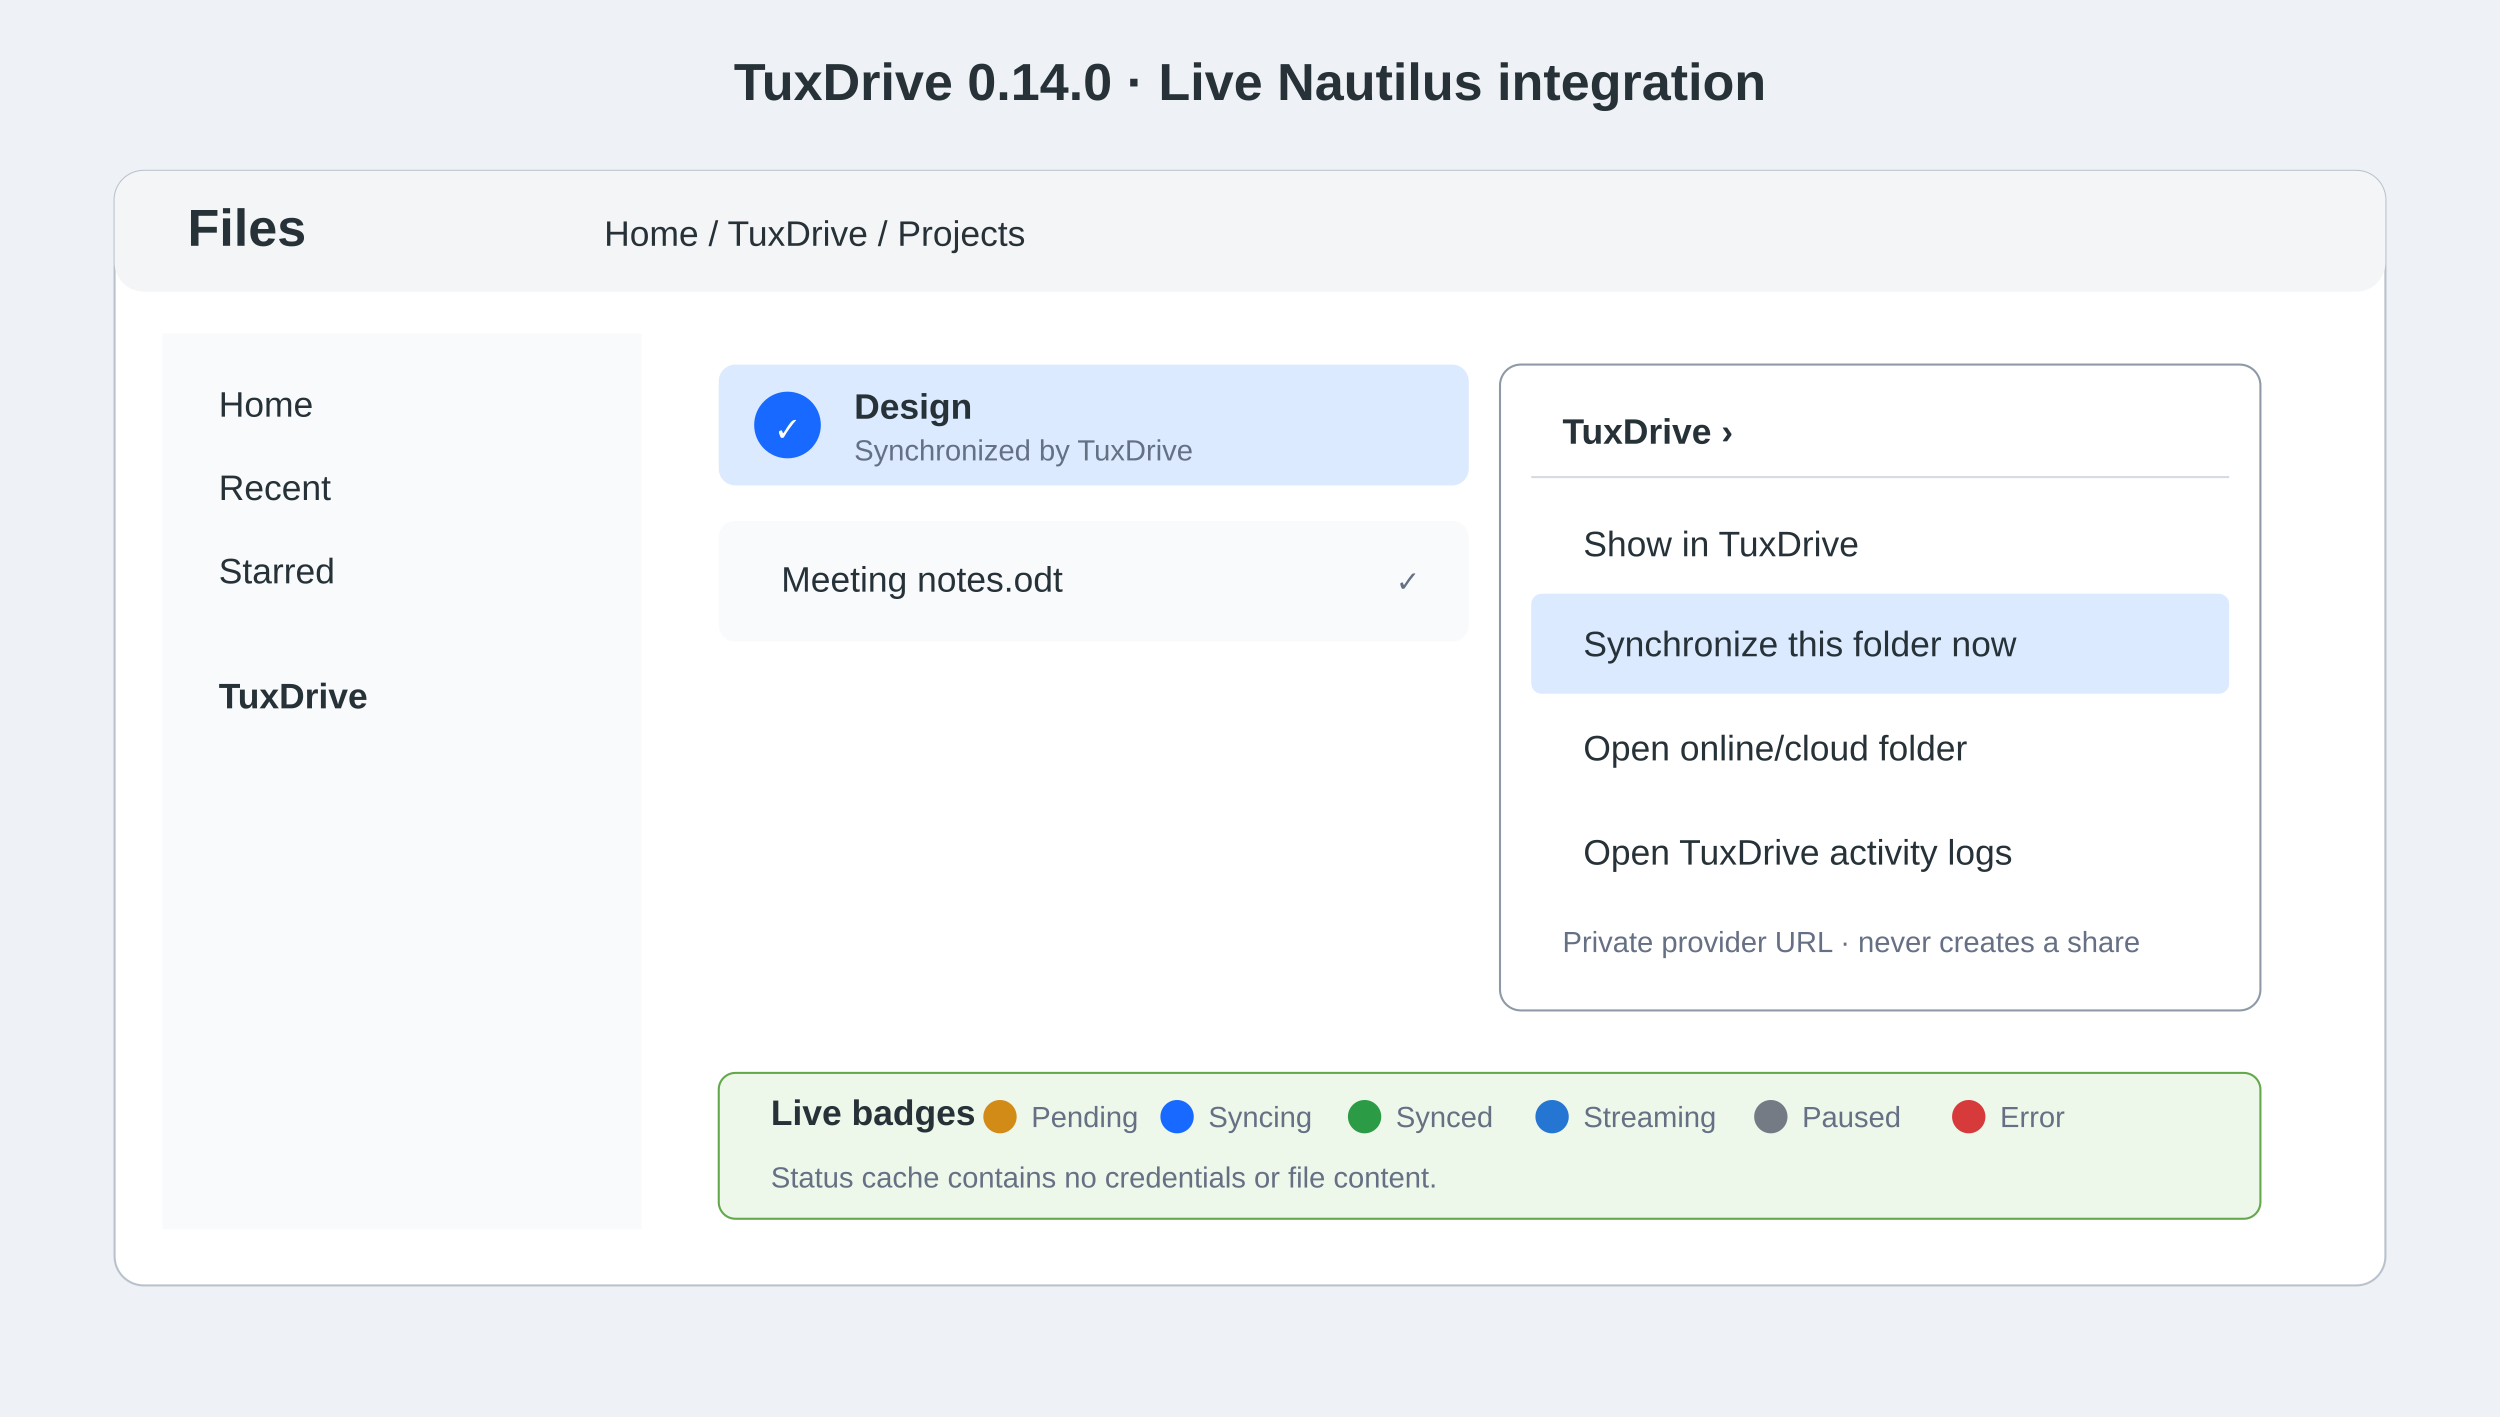
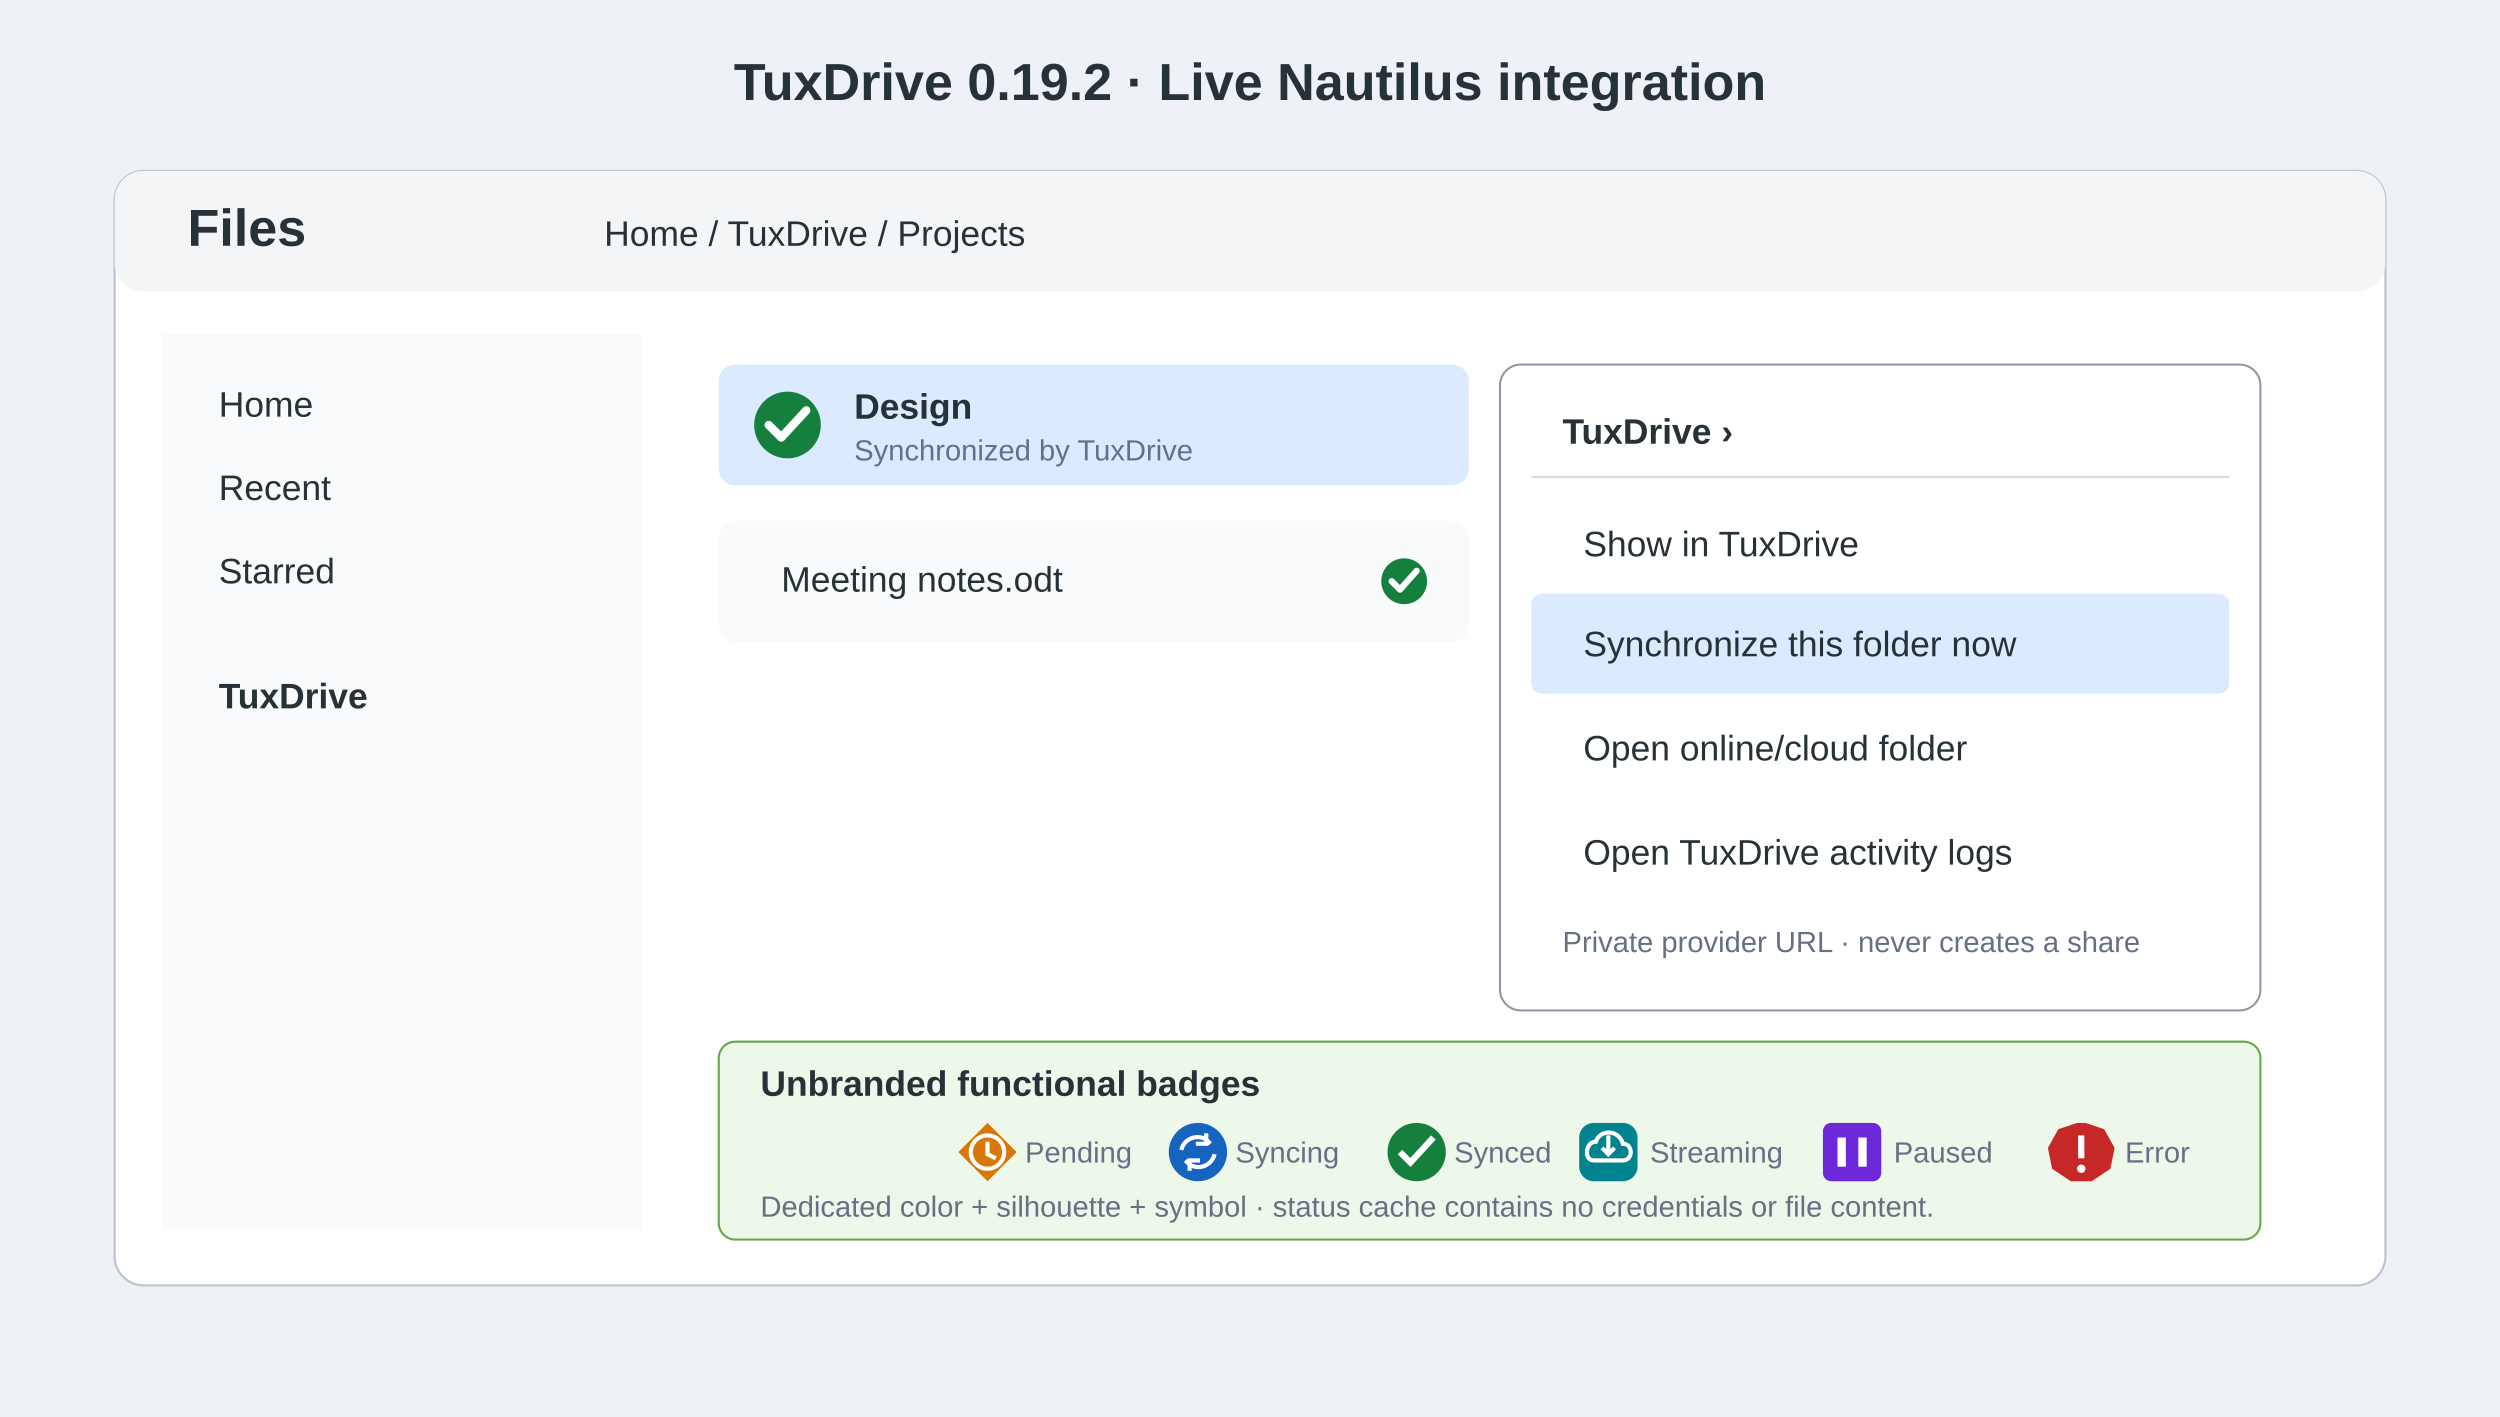
<svg xmlns="http://www.w3.org/2000/svg" width="1200" height="680" viewBox="0 0 1200 680">
  <style>.t{font-family:Ubuntu,Arial,sans-serif;fill:#263238}.h{font-size:25px;font-weight:700}.l{font-size:17px}.s{font-size:14px;fill:#667085}.box{fill:#fff;stroke:#b9c2cc}.sel{fill:#dbeafe}.menu{fill:#fff;stroke:#8d99a6}.item{fill:#f8fafc}.blue{fill:#1769ff}.white{fill:#fff}</style>
  <rect width="1200" height="680" fill="#eef1f5" />
-   <text x="600" y="48" text-anchor="middle" class="t h">TuxDrive 0.14.0 · Live Nautilus integration</text>
+   <text x="600" y="48" text-anchor="middle" class="t h">TuxDrive 0.19.2 · Live Nautilus integration</text>
  <rect x="55" y="82" width="1090" height="535" rx="14" class="box" />
  <rect x="55" y="82" width="1090" height="58" rx="14" fill="#f4f5f6" />
  <text x="90" y="118" class="t h">Files</text>
  <text x="290" y="118" class="t l">Home / TuxDrive / Projects</text>
  <rect x="78" y="160" width="230" height="430" fill="#f8fafc" />
  <text x="105" y="200" class="t l">Home</text>
  <text x="105" y="240" class="t l">Recent</text>
  <text x="105" y="280" class="t l">Starred</text>
  <text x="105" y="340" class="t l" font-weight="700">TuxDrive</text>
  <rect x="345" y="175" width="360" height="58" rx="8" class="sel" />
-   <circle cx="378" cy="204" r="16" class="blue" />
-   <text x="378" y="210" text-anchor="middle" class="white">✓</text>
+   <circle cx="378" cy="204" r="16" fill="#15803D" />
+   <path d="m369 204 6 6 12-13" fill="none" stroke="#fff" stroke-width="4" stroke-linecap="round" stroke-linejoin="round" />
  <text x="410" y="201" class="t l" font-weight="700">Design</text>
  <text x="410" y="221" class="t s">Synchronized by TuxDrive</text>
  <rect x="345" y="250" width="360" height="58" rx="8" class="item" />
  <text x="375" y="284" class="t l">Meeting notes.odt</text>
-   <text x="670" y="284" class="t s">✓</text>
+   <circle cx="674" cy="279" r="11" fill="#15803D" />
+   <path d="m668 279 4 4 8-9" fill="none" stroke="#fff" stroke-width="3" stroke-linecap="round" stroke-linejoin="round" />
  <rect x="720" y="175" width="365" height="310" rx="10" class="menu" />
  <text x="750" y="213" class="t l" font-weight="700">TuxDrive  ›</text>
  <line x1="735" y1="229" x2="1070" y2="229" stroke="#d5dbe2" />
  <text x="760" y="267" class="t l">Show in TuxDrive</text>
  <rect x="735" y="285" width="335" height="48" rx="5" class="sel" />
  <text x="760" y="315" class="t l">Synchronize this folder now</text>
  <text x="760" y="365" class="t l">Open online/cloud folder</text>
  <text x="760" y="415" class="t l">Open TuxDrive activity logs</text>
  <text x="750" y="457" class="t s">Private provider URL · never creates a share</text>
-   <rect x="345" y="515" width="740" height="70" rx="8" fill="#edf7ea" stroke="#63a84a" />
-   <text x="370" y="540" class="t l" font-weight="700">Live badges</text>
-   <circle cx="480" cy="536" r="8" fill="#d38b18" />
-   <text x="495" y="541" class="t s">Pending</text>
-   <circle cx="565" cy="536" r="8" fill="#1769ff" />
-   <text x="580" y="541" class="t s">Syncing</text>
-   <circle cx="655" cy="536" r="8" fill="#2b9b45" />
-   <text x="670" y="541" class="t s">Synced</text>
-   <circle cx="745" cy="536" r="8" fill="#2476d2" />
-   <text x="760" y="541" class="t s">Streaming</text>
-   <circle cx="850" cy="536" r="8" fill="#747b85" />
-   <text x="865" y="541" class="t s">Paused</text>
-   <circle cx="945" cy="536" r="8" fill="#d63a3a" />
-   <text x="960" y="541" class="t s">Error</text>
-   <text x="370" y="570" class="t s">Status cache contains no credentials or file content.</text>
+   <rect x="345" y="500" width="740" height="95" rx="8" fill="#edf7ea" stroke="#63a84a" />
+   <text x="365" y="526" class="t l" font-weight="700">Unbranded functional badges</text>
+   <g transform="translate(0 21)">
+     <path d="m474 518 14 14-14 14-14-14Z" fill="#D97706" />
+     <circle cx="474" cy="532" r="8" fill="none" stroke="#fff" stroke-width="2" />
+     <path d="M474 527v6l4 2" fill="none" stroke="#fff" stroke-width="2" />
+     <text x="492" y="537" class="t s">Pending</text>
+     <circle cx="575" cy="532" r="14" fill="#1565C0" />
+     <path d="M567 531a8 8 0 0 1 12-5l2 2m-2-5v5h-5M583 533a8 8 0 0 1-12 5l-2-2m2 5v-5h5" fill="none" stroke="#fff" stroke-width="2" />
+     <text x="593" y="537" class="t s">Syncing</text>
+     <circle cx="680" cy="532" r="14" fill="#15803D" />
+     <path d="m672 532 5 5 11-12" fill="none" stroke="#fff" stroke-width="3" />
+     <text x="698" y="537" class="t s">Synced</text>
+     <rect x="758" y="518" width="28" height="28" rx="7" fill="#00838F" />
+     <path d="M765 536h14c5 0 5-8 0-8-2-7-11-7-13-1-5 0-6 9-1 9m7-12v9m-3-3 3 3 3-3" fill="none" stroke="#fff" stroke-width="2" />
+     <text x="792" y="537" class="t s">Streaming</text>
+     <rect x="875" y="518" width="28" height="28" rx="4" fill="#6D28D9" />
+     <path d="M884 525v14m10-14v14" stroke="#fff" stroke-width="4" />
+     <text x="909" y="537" class="t s">Paused</text>
+     <path d="m1001 518 9 3 5 9-2 10-9 6h-10l-9-6-2-10 5-9 9-3Z" fill="#C62828" />
+     <path d="M999 524v11" stroke="#fff" stroke-width="3" />
+     <circle cx="999" cy="540" r="2" fill="#fff" />
+     <text x="1020" y="537" class="t s">Error</text>
+   </g>
+   <text x="365" y="584" class="t s">Dedicated color + silhouette + symbol · status cache contains no credentials or file content.</text>
</svg>
